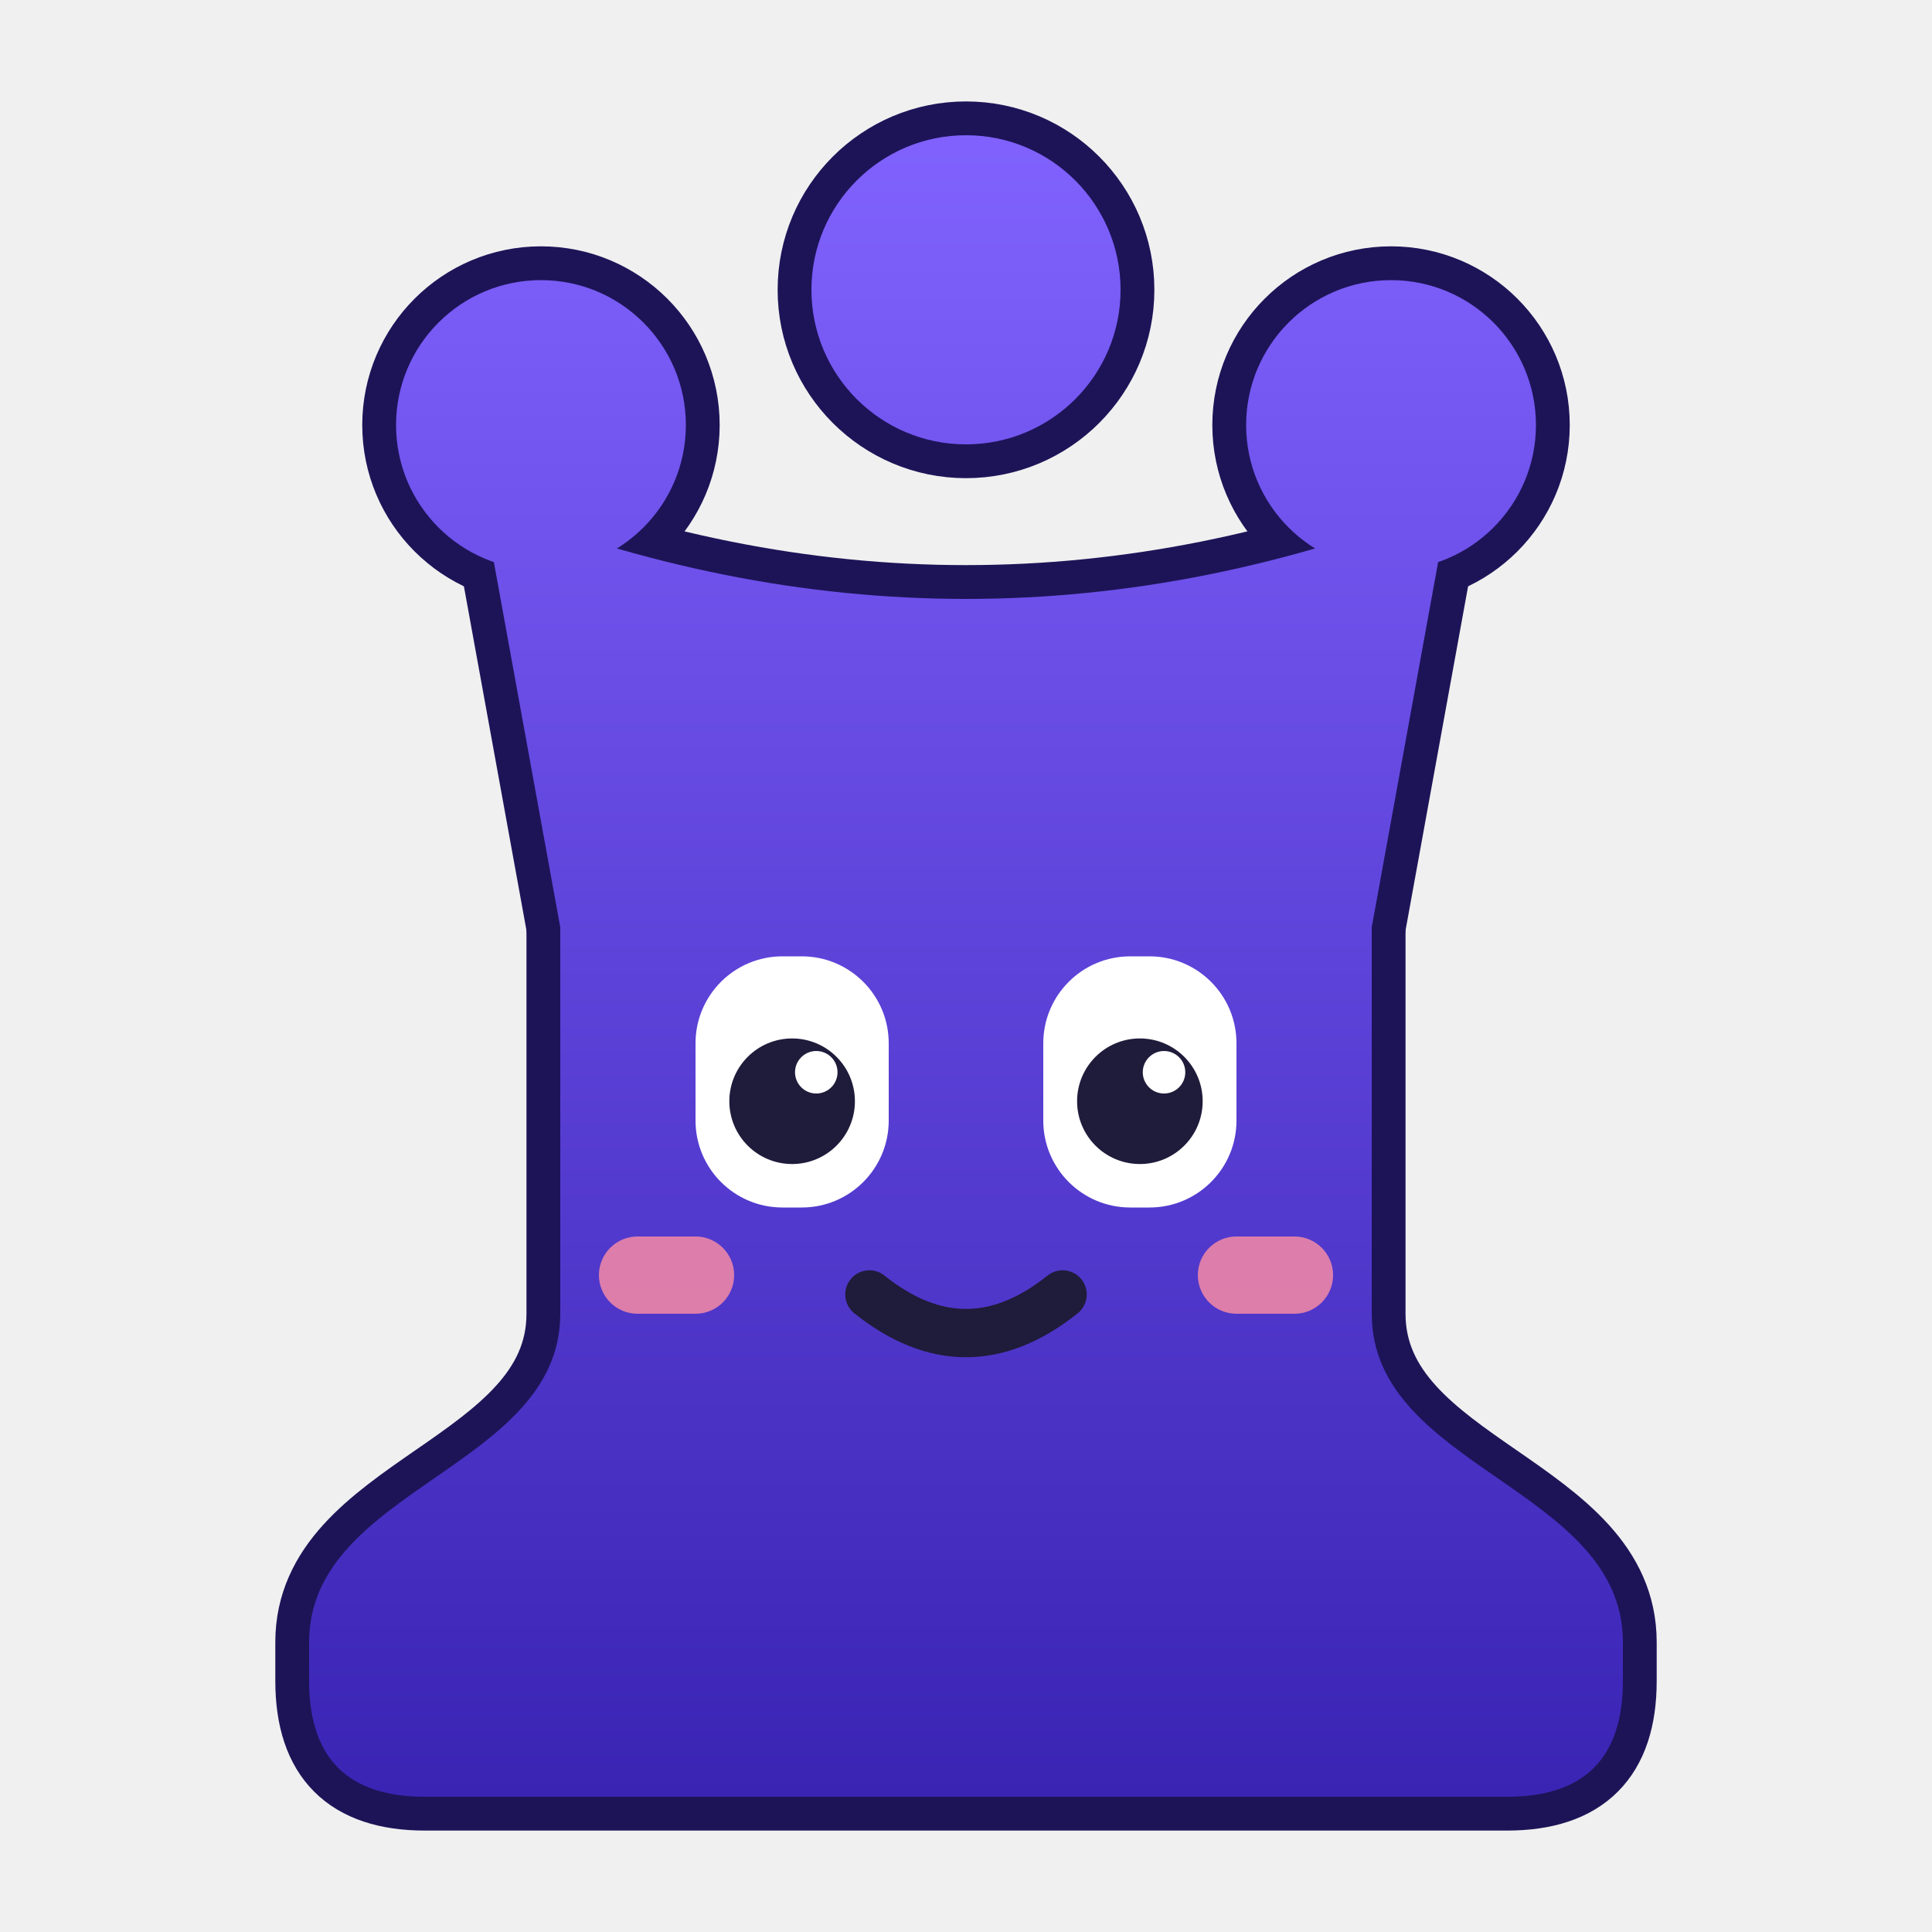
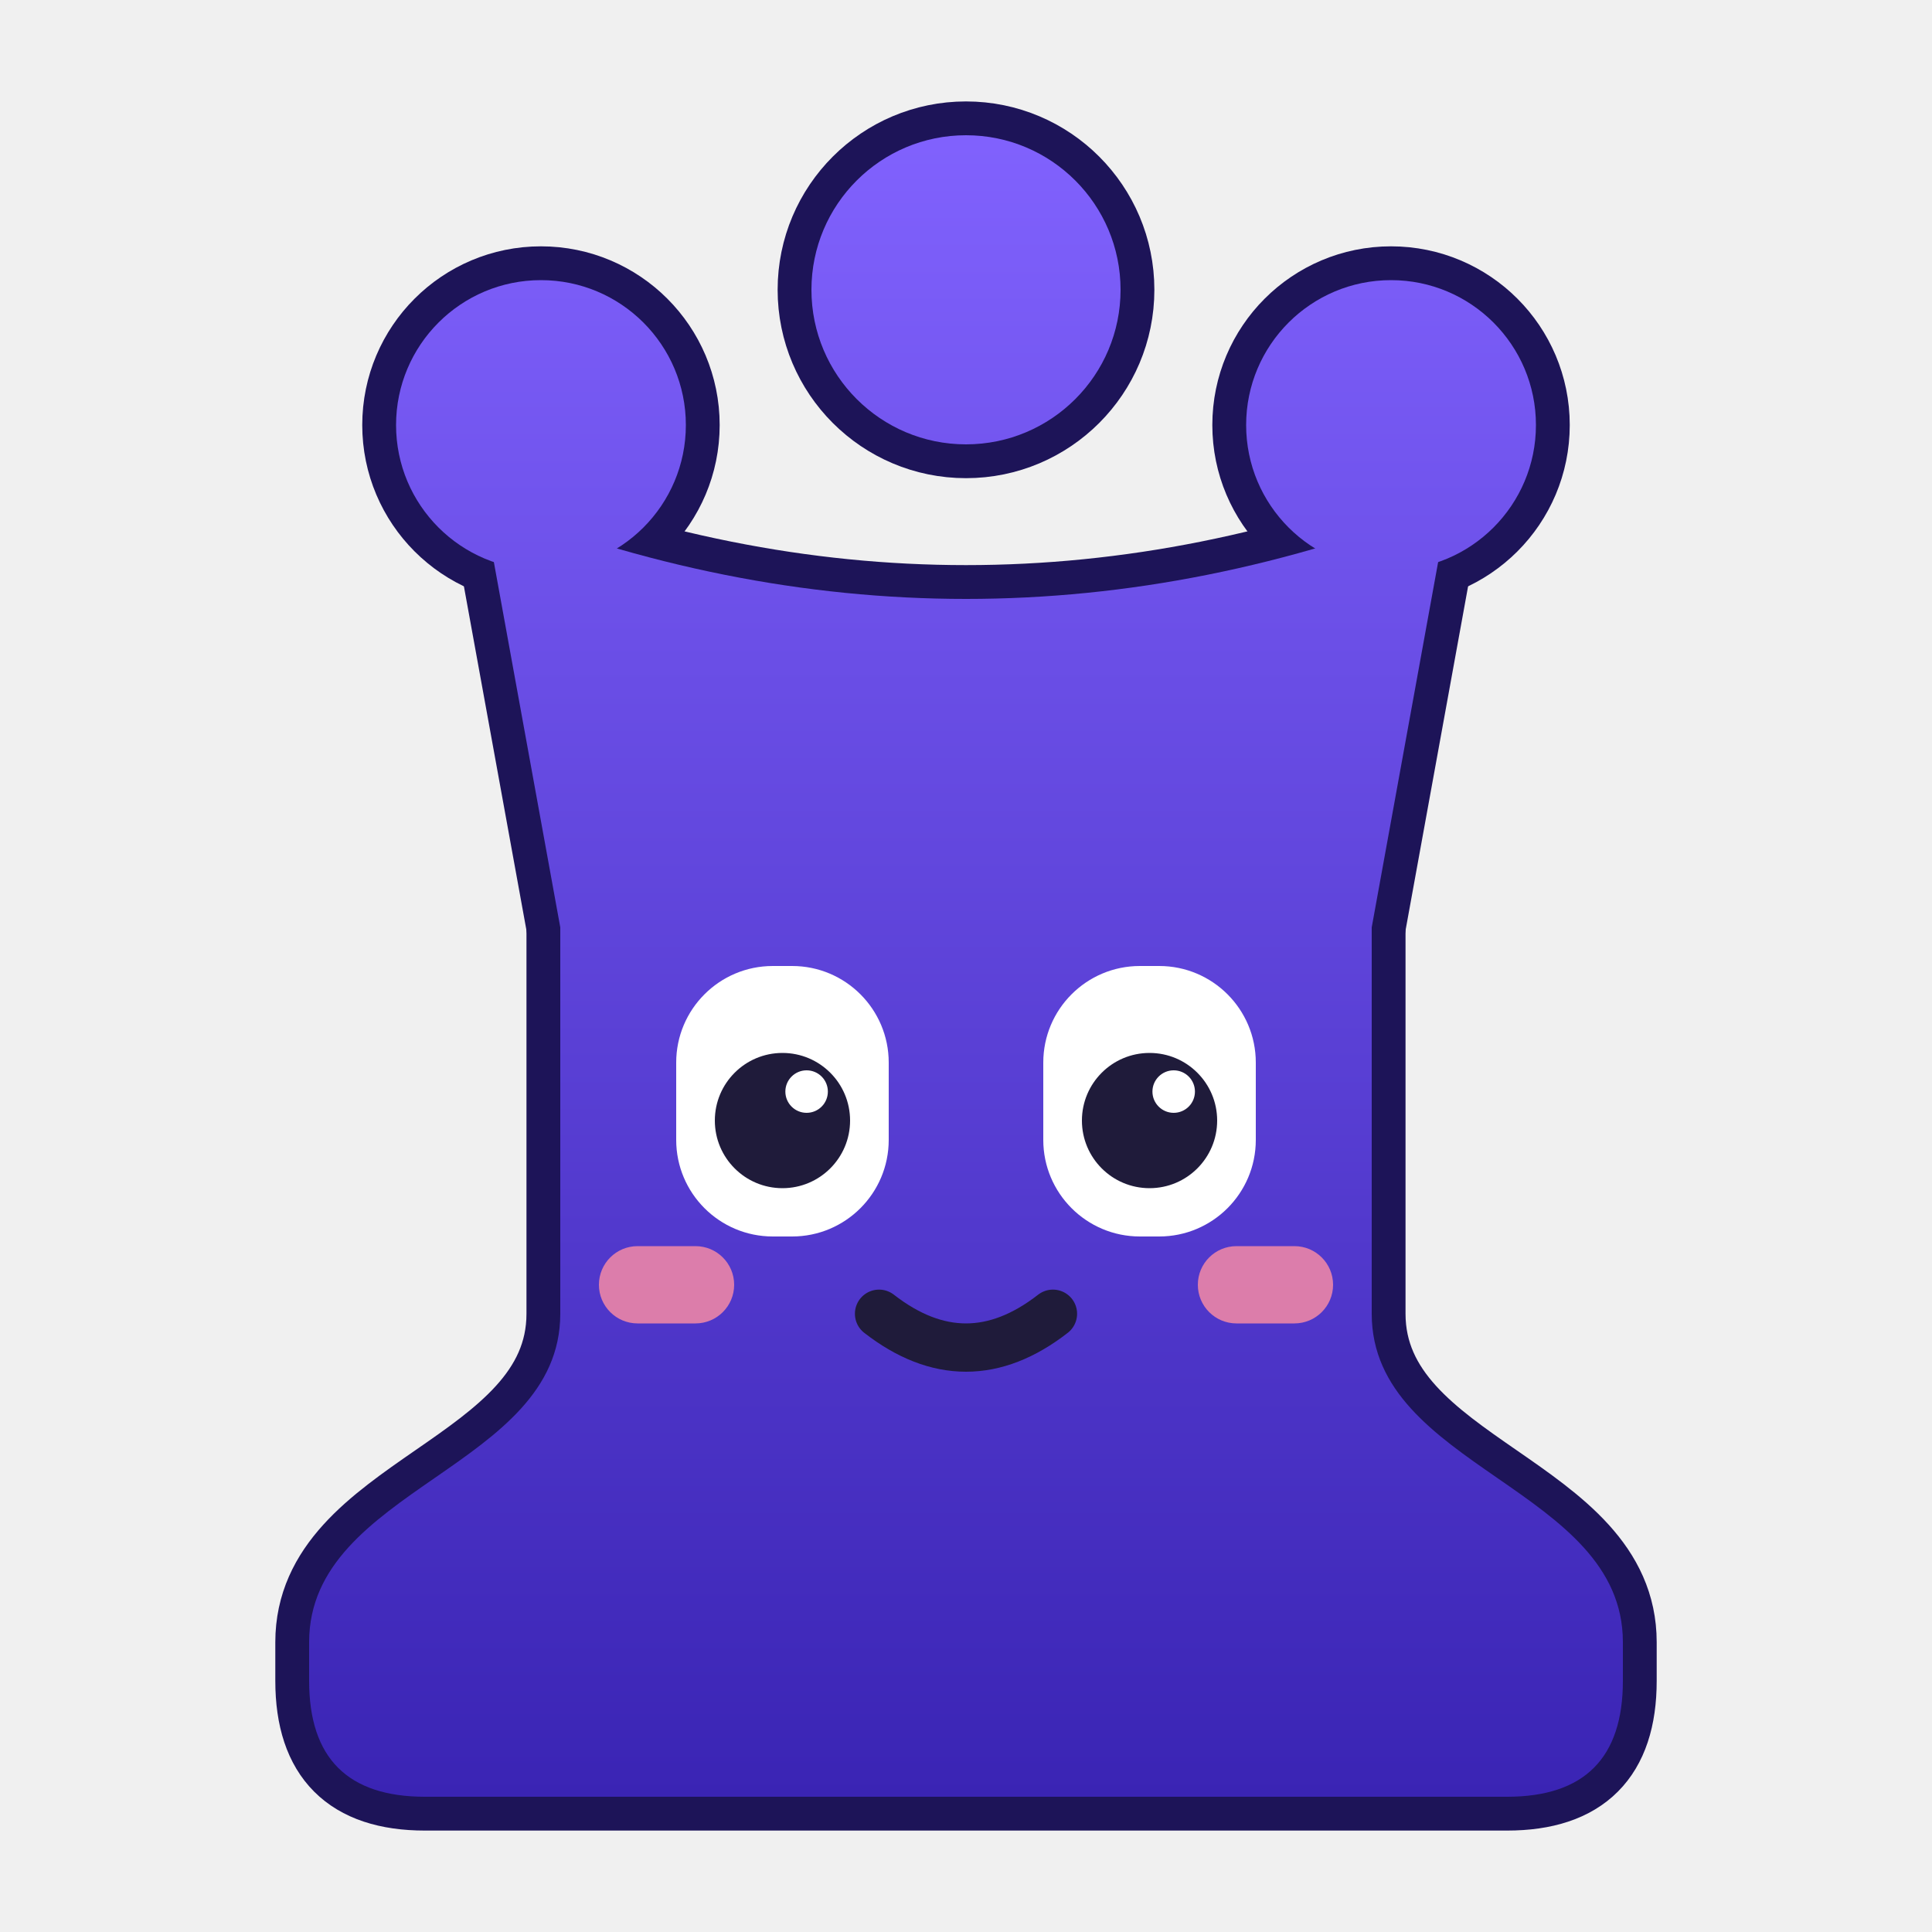
<svg xmlns="http://www.w3.org/2000/svg" xmlns:xlink="http://www.w3.org/1999/xlink" viewBox="0 0 200 200" width="100" height="100">
  <defs>
    <g id="sbq">
      <path d="M58 96 Q58 84 70 84 H130 Q142 84 142 96 V136 C142 152 168 154 168 170 V174 Q168 186 156 186 H44 Q32 186 32 174 V170 C32 154 58 152 58 136Z" />
      <circle cx="56" cy="44" r="15" />
      <circle cx="100" cy="30" r="16" />
      <circle cx="144" cy="44" r="15" />
      <path d="M50 52 Q100 72 150 52 L142 96 H58Z" />
    </g>
    <linearGradient id="gbq" gradientUnits="userSpaceOnUse" x1="0" y1="10" x2="0" y2="186">
      <stop offset="0" stop-color="#8263ff" />
      <stop offset="1" stop-color="#3a24b4" />
    </linearGradient>
    <radialGradient id="lbq" cx="0.32" cy="0.2" r="0.62">
      <stop offset="0" stop-color="#fff" stop-opacity="0.34" />
      <stop offset="1" stop-color="#fff" stop-opacity="0" />
    </radialGradient>
    <linearGradient id="dbq" gradientUnits="userSpaceOnUse" x1="0" y1="140" x2="0" y2="186">
      <stop offset="0" stop-color="#1f1b3a" stop-opacity="0" />
      <stop offset="1" stop-color="#1f1b3a" stop-opacity="0.16" />
    </linearGradient>
    <clipPath id="cbq">
      <use xlink:href="#sbq" />
    </clipPath>
  </defs>
  <use xlink:href="#sbq" fill="#1d1458" stroke="#1d1458" stroke-width="7" stroke-linejoin="round" />
  <use xlink:href="#sbq" fill="url(#gbq)" />
  <g clip-path="url(#cbq)">
    <rect width="200" height="200" fill="url(#lbq)" />
    <rect y="140" width="200" height="60" fill="url(#dbq)" />
  </g>
-   <rect x="72" y="99" width="20" height="26" rx="9" fill="#fff" />
-   <circle cx="82" cy="114" r="6.5" fill="#1f1b3a" />
-   <circle cx="84.5" cy="111" r="2.2" fill="#fff" />
-   <rect x="108" y="99" width="20" height="26" rx="9" fill="#fff" />
-   <circle cx="118" cy="114" r="6.5" fill="#1f1b3a" />
-   <circle cx="120.5" cy="111" r="2.2" fill="#fff" />
-   <rect x="62" y="128" width="14" height="8" rx="4" fill="#ff8fa3" opacity="0.8" />
-   <rect x="124" y="128" width="14" height="8" rx="4" fill="#ff8fa3" opacity="0.8" />
-   <path d="M90 134 Q100 142 110 134" fill="none" stroke="#1f1b3a" stroke-width="5" stroke-linecap="round" />
+   <rect x="70" y="100" width="22" height="28" rx="10" fill="#fff" />
+   <circle cx="81" cy="116" r="7" fill="#1f1b3a" />
+   <circle cx="83.5" cy="113" r="2.2" fill="#fff" />
+   <rect x="108" y="100" width="22" height="28" rx="10" fill="#fff" />
+   <circle cx="119" cy="116" r="7" fill="#1f1b3a" />
+   <circle cx="121.5" cy="113" r="2.2" fill="#fff" />
+   <rect x="62" y="129" width="14" height="8" rx="4" fill="#ff8fa3" opacity="0.8" />
+   <rect x="124" y="129" width="14" height="8" rx="4" fill="#ff8fa3" opacity="0.8" />
+   <path d="M91 136 Q100 143 109 136" fill="none" stroke="#1f1b3a" stroke-width="5" stroke-linecap="round" stroke-linejoin="round" />
</svg>
